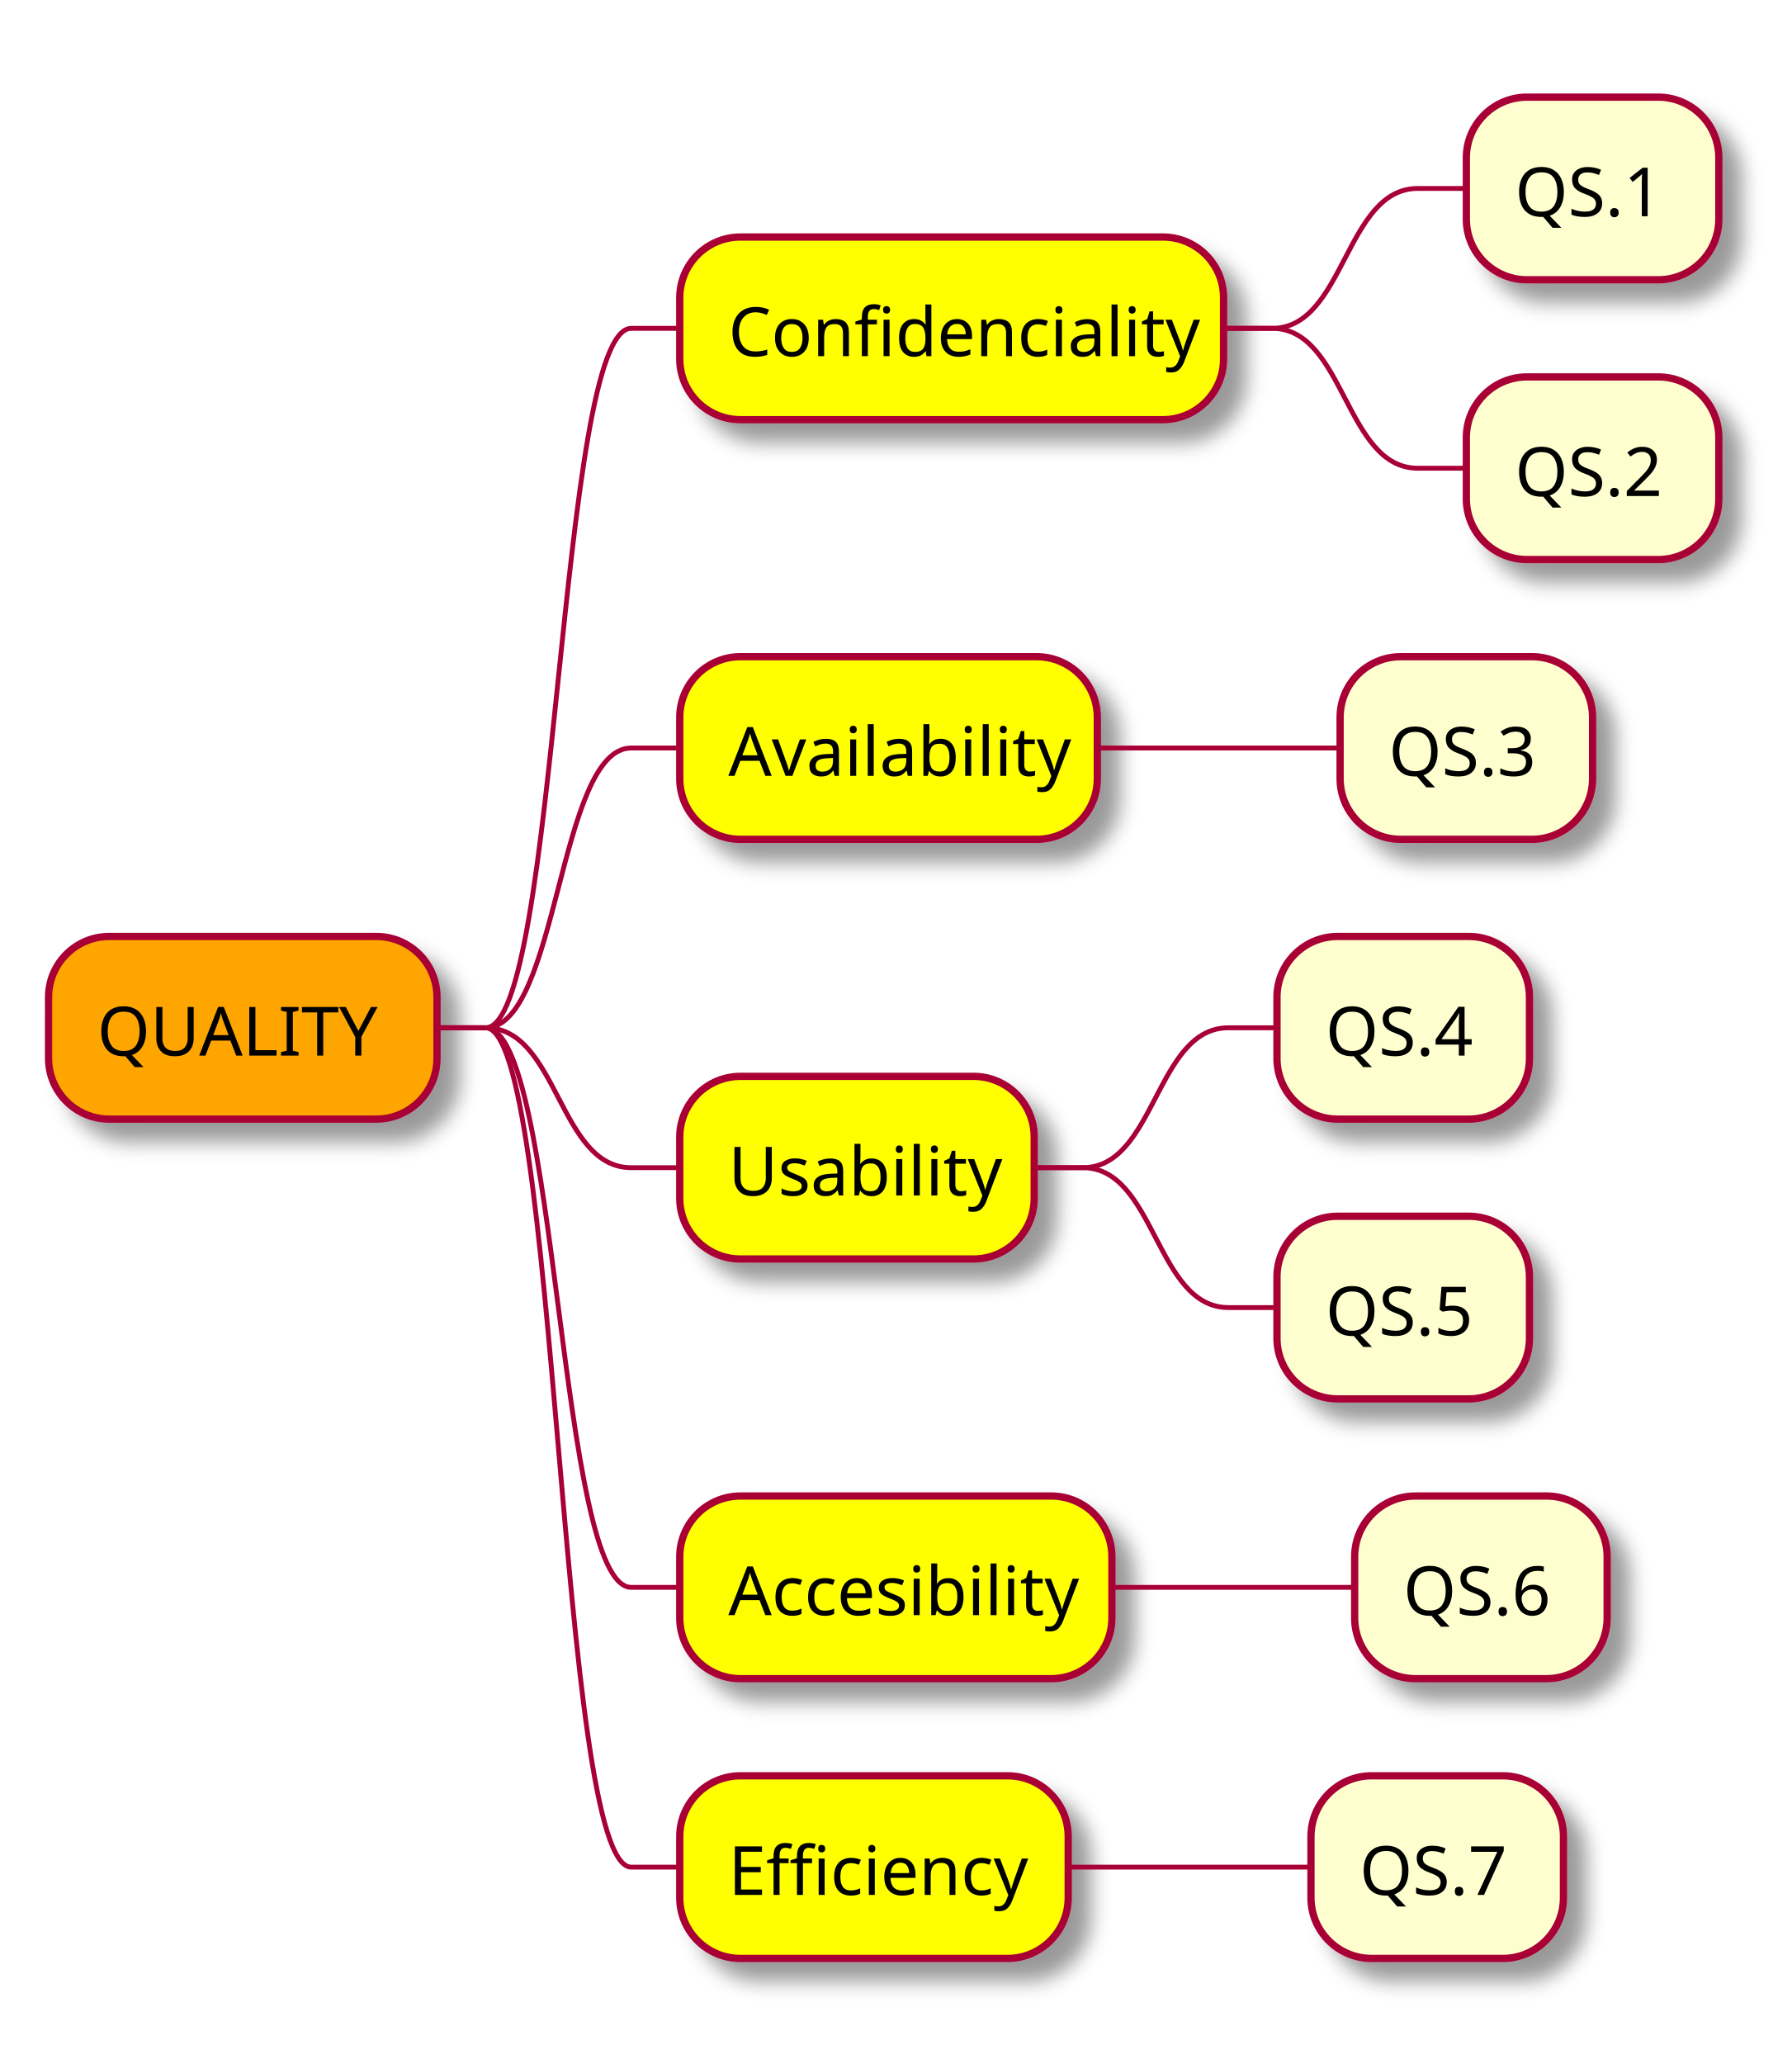
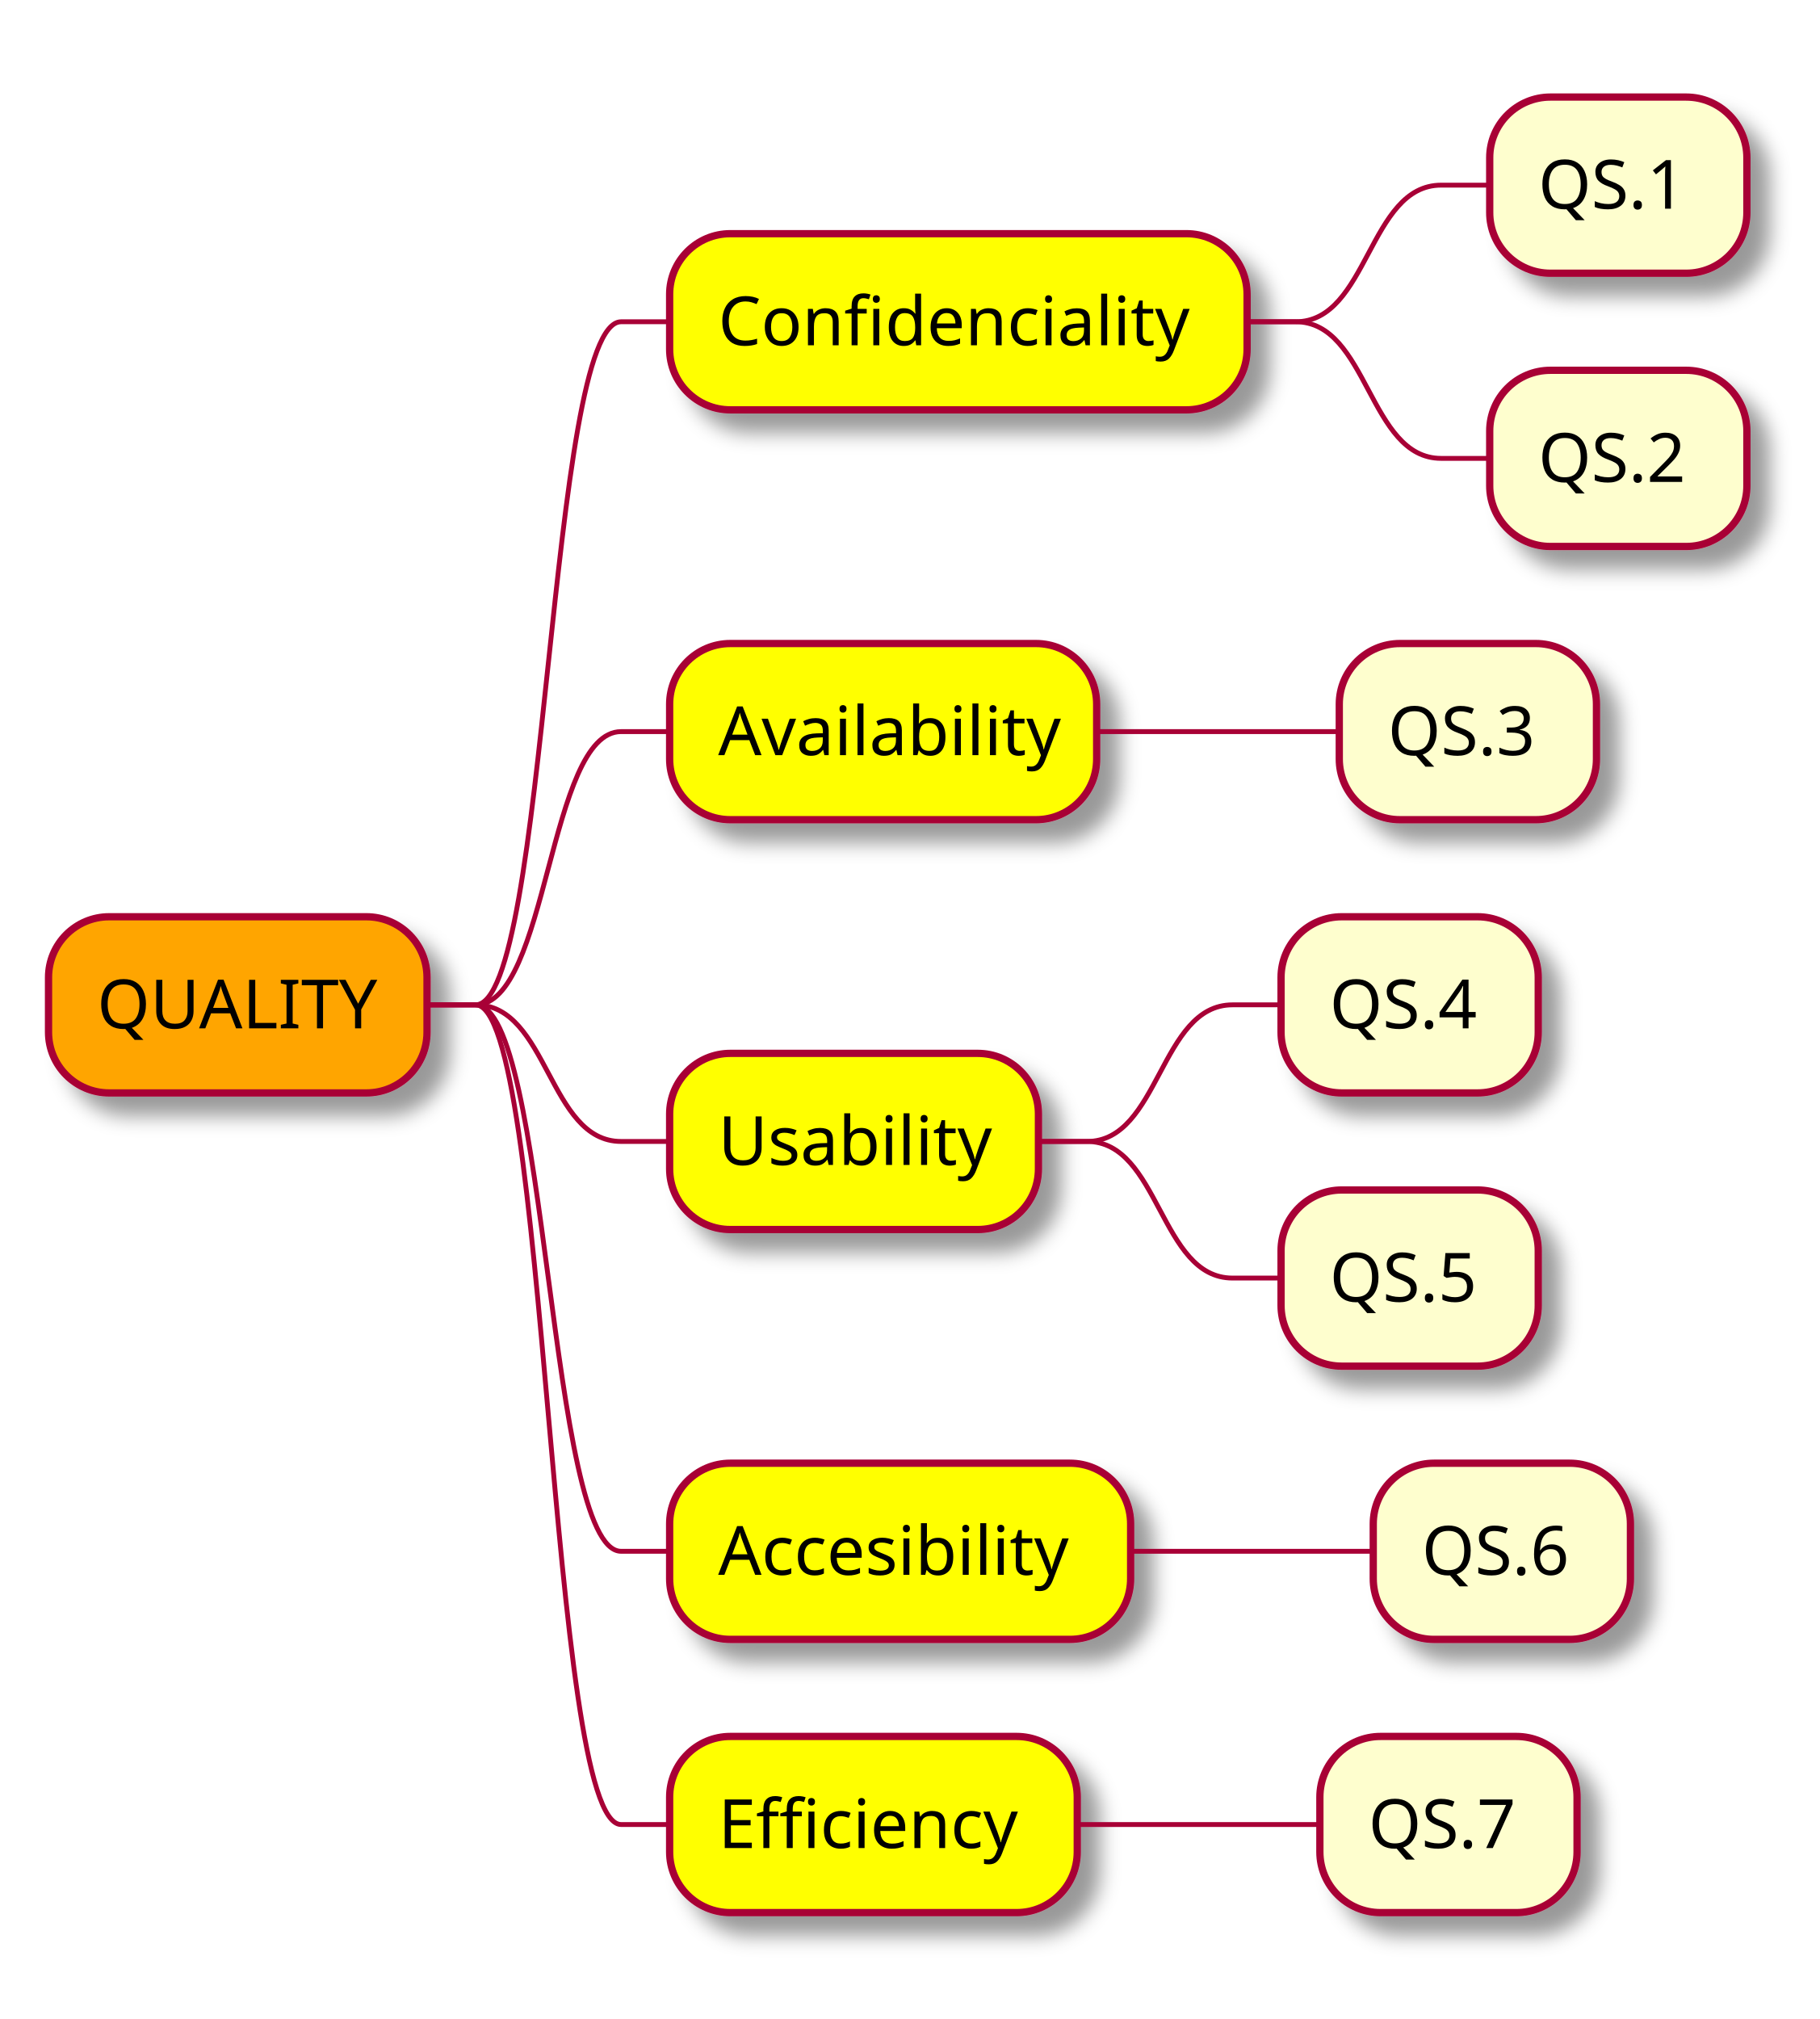
- <svg xmlns="http://www.w3.org/2000/svg" contentScriptType="application/ecmascript" contentStyleType="text/css" height="425px" preserveAspectRatio="none" style="width:369px;height:425px;background:#FFFFFF;" version="1.1" viewBox="0 0 369 425" width="369px" zoomAndPan="magnify">
+ <svg xmlns="http://www.w3.org/2000/svg" contentScriptType="application/ecmascript" contentStyleType="text/css" height="416px" preserveAspectRatio="none" style="width:375px;height:416px;background:#FFFFFF;" version="1.1" viewBox="0 0 375 416" width="375px" zoomAndPan="magnify">
  <defs>
    <filter height="300%" id="f1iyddrcvkeajc" width="300%" x="-1" y="-1">
      <feGaussianBlur result="blurOut" stdDeviation="2.0" />
      <feColorMatrix in="blurOut" result="blurOut2" type="matrix" values="0 0 0 0 0 0 0 0 0 0 0 0 0 0 0 0 0 0 .4 0" />
      <feOffset dx="4.0" dy="4.0" in="blurOut2" result="blurOut3" />
      <feBlend in="SourceGraphic" in2="blurOut3" mode="normal" />
    </filter>
  </defs>
  <g>
-     <rect fill="#FFA500" filter="url(#f1iyddrcvkeajc)" height="37.609" rx="12.5" ry="12.5" style="stroke:#A80036;stroke-width:1.5;" width="80" x="10" y="192.828" />
-     <text fill="#000000" font-family="sans-serif" font-size="14" lengthAdjust="spacing" textLength="60" x="20" y="217.361">QUALITY</text>
-     <rect fill="#FFFF00" filter="url(#f1iyddrcvkeajc)" height="37.609" rx="12.5" ry="12.5" style="stroke:#A80036;stroke-width:1.5;" width="112" x="140" y="48.805" />
-     <text fill="#000000" font-family="sans-serif" font-size="14" lengthAdjust="spacing" textLength="92" x="150" y="73.338">Confidenciality</text>
-     <rect fill="#FEFECE" filter="url(#f1iyddrcvkeajc)" height="37.609" rx="12.5" ry="12.5" style="stroke:#A80036;stroke-width:1.5;" width="52" x="302" y="20" />
-     <text fill="#000000" font-family="sans-serif" font-size="14" lengthAdjust="spacing" textLength="32" x="312" y="44.533">QS.1</text>
-     <path d="M252,67.609 L262,67.609 C277,67.609 277,38.805 292,38.805 L302,38.805 " fill="none" style="stroke:#A80036;stroke-width:1.0;" />
-     <rect fill="#FEFECE" filter="url(#f1iyddrcvkeajc)" height="37.609" rx="12.5" ry="12.5" style="stroke:#A80036;stroke-width:1.5;" width="52" x="302" y="77.609" />
-     <text fill="#000000" font-family="sans-serif" font-size="14" lengthAdjust="spacing" textLength="32" x="312" y="102.143">QS.2</text>
-     <path d="M252,67.609 L262,67.609 C277,67.609 277,96.414 292,96.414 L302,96.414 " fill="none" style="stroke:#A80036;stroke-width:1.0;" />
-     <path d="M90,211.633 L100,211.633 C115,211.633 115,67.609 130,67.609 L140,67.609 " fill="none" style="stroke:#A80036;stroke-width:1.0;" />
-     <rect fill="#FFFF00" filter="url(#f1iyddrcvkeajc)" height="37.609" rx="12.5" ry="12.5" style="stroke:#A80036;stroke-width:1.5;" width="86" x="140" y="135.219" />
-     <text fill="#000000" font-family="sans-serif" font-size="14" lengthAdjust="spacing" textLength="66" x="150" y="159.752">Availability</text>
-     <rect fill="#FEFECE" filter="url(#f1iyddrcvkeajc)" height="37.609" rx="12.5" ry="12.5" style="stroke:#A80036;stroke-width:1.5;" width="52" x="276" y="135.219" />
-     <text fill="#000000" font-family="sans-serif" font-size="14" lengthAdjust="spacing" textLength="32" x="286" y="159.752">QS.3</text>
-     <path d="M226,154.023 L236,154.023 C251,154.023 251,154.023 266,154.023 L276,154.023 " fill="none" style="stroke:#A80036;stroke-width:1.0;" />
-     <path d="M90,211.633 L100,211.633 C115,211.633 115,154.023 130,154.023 L140,154.023 " fill="none" style="stroke:#A80036;stroke-width:1.0;" />
-     <rect fill="#FFFF00" filter="url(#f1iyddrcvkeajc)" height="37.609" rx="12.5" ry="12.5" style="stroke:#A80036;stroke-width:1.5;" width="73" x="140" y="221.633" />
-     <text fill="#000000" font-family="sans-serif" font-size="14" lengthAdjust="spacing" textLength="53" x="150" y="246.166">Usability</text>
-     <rect fill="#FEFECE" filter="url(#f1iyddrcvkeajc)" height="37.609" rx="12.5" ry="12.5" style="stroke:#A80036;stroke-width:1.5;" width="52" x="263" y="192.828" />
-     <text fill="#000000" font-family="sans-serif" font-size="14" lengthAdjust="spacing" textLength="32" x="273" y="217.361">QS.4</text>
-     <path d="M213,240.438 L223,240.438 C238,240.438 238,211.633 253,211.633 L263,211.633 " fill="none" style="stroke:#A80036;stroke-width:1.0;" />
-     <rect fill="#FEFECE" filter="url(#f1iyddrcvkeajc)" height="37.609" rx="12.5" ry="12.5" style="stroke:#A80036;stroke-width:1.5;" width="52" x="263" y="250.438" />
-     <text fill="#000000" font-family="sans-serif" font-size="14" lengthAdjust="spacing" textLength="32" x="273" y="274.971">QS.5</text>
-     <path d="M213,240.438 L223,240.438 C238,240.438 238,269.242 253,269.242 L263,269.242 " fill="none" style="stroke:#A80036;stroke-width:1.0;" />
-     <path d="M90,211.633 L100,211.633 C115,211.633 115,240.438 130,240.438 L140,240.438 " fill="none" style="stroke:#A80036;stroke-width:1.0;" />
-     <rect fill="#FFFF00" filter="url(#f1iyddrcvkeajc)" height="37.609" rx="12.5" ry="12.5" style="stroke:#A80036;stroke-width:1.5;" width="89" x="140" y="308.047" />
-     <text fill="#000000" font-family="sans-serif" font-size="14" lengthAdjust="spacing" textLength="69" x="150" y="332.58">Accesibility</text>
-     <rect fill="#FEFECE" filter="url(#f1iyddrcvkeajc)" height="37.609" rx="12.5" ry="12.5" style="stroke:#A80036;stroke-width:1.5;" width="52" x="279" y="308.047" />
-     <text fill="#000000" font-family="sans-serif" font-size="14" lengthAdjust="spacing" textLength="32" x="289" y="332.58">QS.6</text>
-     <path d="M229,326.852 L239,326.852 C254,326.852 254,326.852 269,326.852 L279,326.852 " fill="none" style="stroke:#A80036;stroke-width:1.0;" />
-     <path d="M90,211.633 L100,211.633 C115,211.633 115,326.852 130,326.852 L140,326.852 " fill="none" style="stroke:#A80036;stroke-width:1.0;" />
-     <rect fill="#FFFF00" filter="url(#f1iyddrcvkeajc)" height="37.609" rx="12.5" ry="12.5" style="stroke:#A80036;stroke-width:1.5;" width="80" x="140" y="365.656" />
-     <text fill="#000000" font-family="sans-serif" font-size="14" lengthAdjust="spacing" textLength="60" x="150" y="390.19">Efficiency</text>
-     <rect fill="#FEFECE" filter="url(#f1iyddrcvkeajc)" height="37.609" rx="12.5" ry="12.5" style="stroke:#A80036;stroke-width:1.5;" width="52" x="270" y="365.656" />
-     <text fill="#000000" font-family="sans-serif" font-size="14" lengthAdjust="spacing" textLength="32" x="280" y="390.19">QS.7</text>
-     <path d="M220,384.461 L230,384.461 C245,384.461 245,384.461 260,384.461 L270,384.461 " fill="none" style="stroke:#A80036;stroke-width:1.0;" />
-     <path d="M90,211.633 L100,211.633 C115,211.633 115,384.461 130,384.461 L140,384.461 " fill="none" style="stroke:#A80036;stroke-width:1.0;" />
+     <rect fill="#FFA500" filter="url(#f1iyddrcvkeajc)" height="36.297" rx="12.5" ry="12.5" style="stroke:#A80036;stroke-width:1.5;" width="78" x="10" y="188.891" />
+     <text fill="#000000" font-family="sans-serif" font-size="14" lengthAdjust="spacing" textLength="58" x="20" y="211.886">QUALITY</text>
+     <rect fill="#FFFF00" filter="url(#f1iyddrcvkeajc)" height="36.297" rx="12.5" ry="12.5" style="stroke:#A80036;stroke-width:1.5;" width="119" x="138" y="48.148" />
+     <text fill="#000000" font-family="sans-serif" font-size="14" lengthAdjust="spacing" textLength="99" x="148" y="71.144">Confidenciality</text>
+     <rect fill="#FEFECE" filter="url(#f1iyddrcvkeajc)" height="36.297" rx="12.5" ry="12.5" style="stroke:#A80036;stroke-width:1.5;" width="53" x="307" y="20" />
+     <text fill="#000000" font-family="sans-serif" font-size="14" lengthAdjust="spacing" textLength="33" x="317" y="42.995">QS.1</text>
+     <path d="M257,66.297 L267,66.297 C282,66.297 282,38.148 297,38.148 L307,38.148 " fill="none" style="stroke:#A80036;stroke-width:1.0;" />
+     <rect fill="#FEFECE" filter="url(#f1iyddrcvkeajc)" height="36.297" rx="12.5" ry="12.5" style="stroke:#A80036;stroke-width:1.5;" width="53" x="307" y="76.297" />
+     <text fill="#000000" font-family="sans-serif" font-size="14" lengthAdjust="spacing" textLength="33" x="317" y="99.292">QS.2</text>
+     <path d="M257,66.297 L267,66.297 C282,66.297 282,94.445 297,94.445 L307,94.445 " fill="none" style="stroke:#A80036;stroke-width:1.0;" />
+     <path d="M88,207.039 L98,207.039 C113,207.039 113,66.297 128,66.297 L138,66.297 " fill="none" style="stroke:#A80036;stroke-width:1.0;" />
+     <rect fill="#FFFF00" filter="url(#f1iyddrcvkeajc)" height="36.297" rx="12.5" ry="12.5" style="stroke:#A80036;stroke-width:1.5;" width="88" x="138" y="132.594" />
+     <text fill="#000000" font-family="sans-serif" font-size="14" lengthAdjust="spacing" textLength="68" x="148" y="155.589">Availability</text>
+     <rect fill="#FEFECE" filter="url(#f1iyddrcvkeajc)" height="36.297" rx="12.5" ry="12.5" style="stroke:#A80036;stroke-width:1.5;" width="53" x="276" y="132.594" />
+     <text fill="#000000" font-family="sans-serif" font-size="14" lengthAdjust="spacing" textLength="33" x="286" y="155.589">QS.3</text>
+     <path d="M226,150.742 L236,150.742 C251,150.742 251,150.742 266,150.742 L276,150.742 " fill="none" style="stroke:#A80036;stroke-width:1.0;" />
+     <path d="M88,207.039 L98,207.039 C113,207.039 113,150.742 128,150.742 L138,150.742 " fill="none" style="stroke:#A80036;stroke-width:1.0;" />
+     <rect fill="#FFFF00" filter="url(#f1iyddrcvkeajc)" height="36.297" rx="12.5" ry="12.5" style="stroke:#A80036;stroke-width:1.5;" width="76" x="138" y="217.039" />
+     <text fill="#000000" font-family="sans-serif" font-size="14" lengthAdjust="spacing" textLength="56" x="148" y="240.034">Usability</text>
+     <rect fill="#FEFECE" filter="url(#f1iyddrcvkeajc)" height="36.297" rx="12.5" ry="12.5" style="stroke:#A80036;stroke-width:1.5;" width="53" x="264" y="188.891" />
+     <text fill="#000000" font-family="sans-serif" font-size="14" lengthAdjust="spacing" textLength="33" x="274" y="211.886">QS.4</text>
+     <path d="M214,235.188 L224,235.188 C239,235.188 239,207.039 254,207.039 L264,207.039 " fill="none" style="stroke:#A80036;stroke-width:1.0;" />
+     <rect fill="#FEFECE" filter="url(#f1iyddrcvkeajc)" height="36.297" rx="12.5" ry="12.5" style="stroke:#A80036;stroke-width:1.5;" width="53" x="264" y="245.188" />
+     <text fill="#000000" font-family="sans-serif" font-size="14" lengthAdjust="spacing" textLength="33" x="274" y="268.183">QS.5</text>
+     <path d="M214,235.188 L224,235.188 C239,235.188 239,263.336 254,263.336 L264,263.336 " fill="none" style="stroke:#A80036;stroke-width:1.0;" />
+     <path d="M88,207.039 L98,207.039 C113,207.039 113,235.188 128,235.188 L138,235.188 " fill="none" style="stroke:#A80036;stroke-width:1.0;" />
+     <rect fill="#FFFF00" filter="url(#f1iyddrcvkeajc)" height="36.297" rx="12.5" ry="12.5" style="stroke:#A80036;stroke-width:1.5;" width="95" x="138" y="301.484" />
+     <text fill="#000000" font-family="sans-serif" font-size="14" lengthAdjust="spacing" textLength="75" x="148" y="324.479">Accesibility</text>
+     <rect fill="#FEFECE" filter="url(#f1iyddrcvkeajc)" height="36.297" rx="12.5" ry="12.5" style="stroke:#A80036;stroke-width:1.5;" width="53" x="283" y="301.484" />
+     <text fill="#000000" font-family="sans-serif" font-size="14" lengthAdjust="spacing" textLength="33" x="293" y="324.479">QS.6</text>
+     <path d="M233,319.633 L243,319.633 C258,319.633 258,319.633 273,319.633 L283,319.633 " fill="none" style="stroke:#A80036;stroke-width:1.0;" />
+     <path d="M88,207.039 L98,207.039 C113,207.039 113,319.633 128,319.633 L138,319.633 " fill="none" style="stroke:#A80036;stroke-width:1.0;" />
+     <rect fill="#FFFF00" filter="url(#f1iyddrcvkeajc)" height="36.297" rx="12.5" ry="12.5" style="stroke:#A80036;stroke-width:1.5;" width="84" x="138" y="357.781" />
+     <text fill="#000000" font-family="sans-serif" font-size="14" lengthAdjust="spacing" textLength="64" x="148" y="380.776">Efficiency</text>
+     <rect fill="#FEFECE" filter="url(#f1iyddrcvkeajc)" height="36.297" rx="12.5" ry="12.5" style="stroke:#A80036;stroke-width:1.5;" width="53" x="272" y="357.781" />
+     <text fill="#000000" font-family="sans-serif" font-size="14" lengthAdjust="spacing" textLength="33" x="282" y="380.776">QS.7</text>
+     <path d="M222,375.93 L232,375.93 C247,375.93 247,375.93 262,375.93 L272,375.93 " fill="none" style="stroke:#A80036;stroke-width:1.0;" />
+     <path d="M88,207.039 L98,207.039 C113,207.039 113,375.93 128,375.93 L138,375.93 " fill="none" style="stroke:#A80036;stroke-width:1.0;" />
  </g>
</svg>
